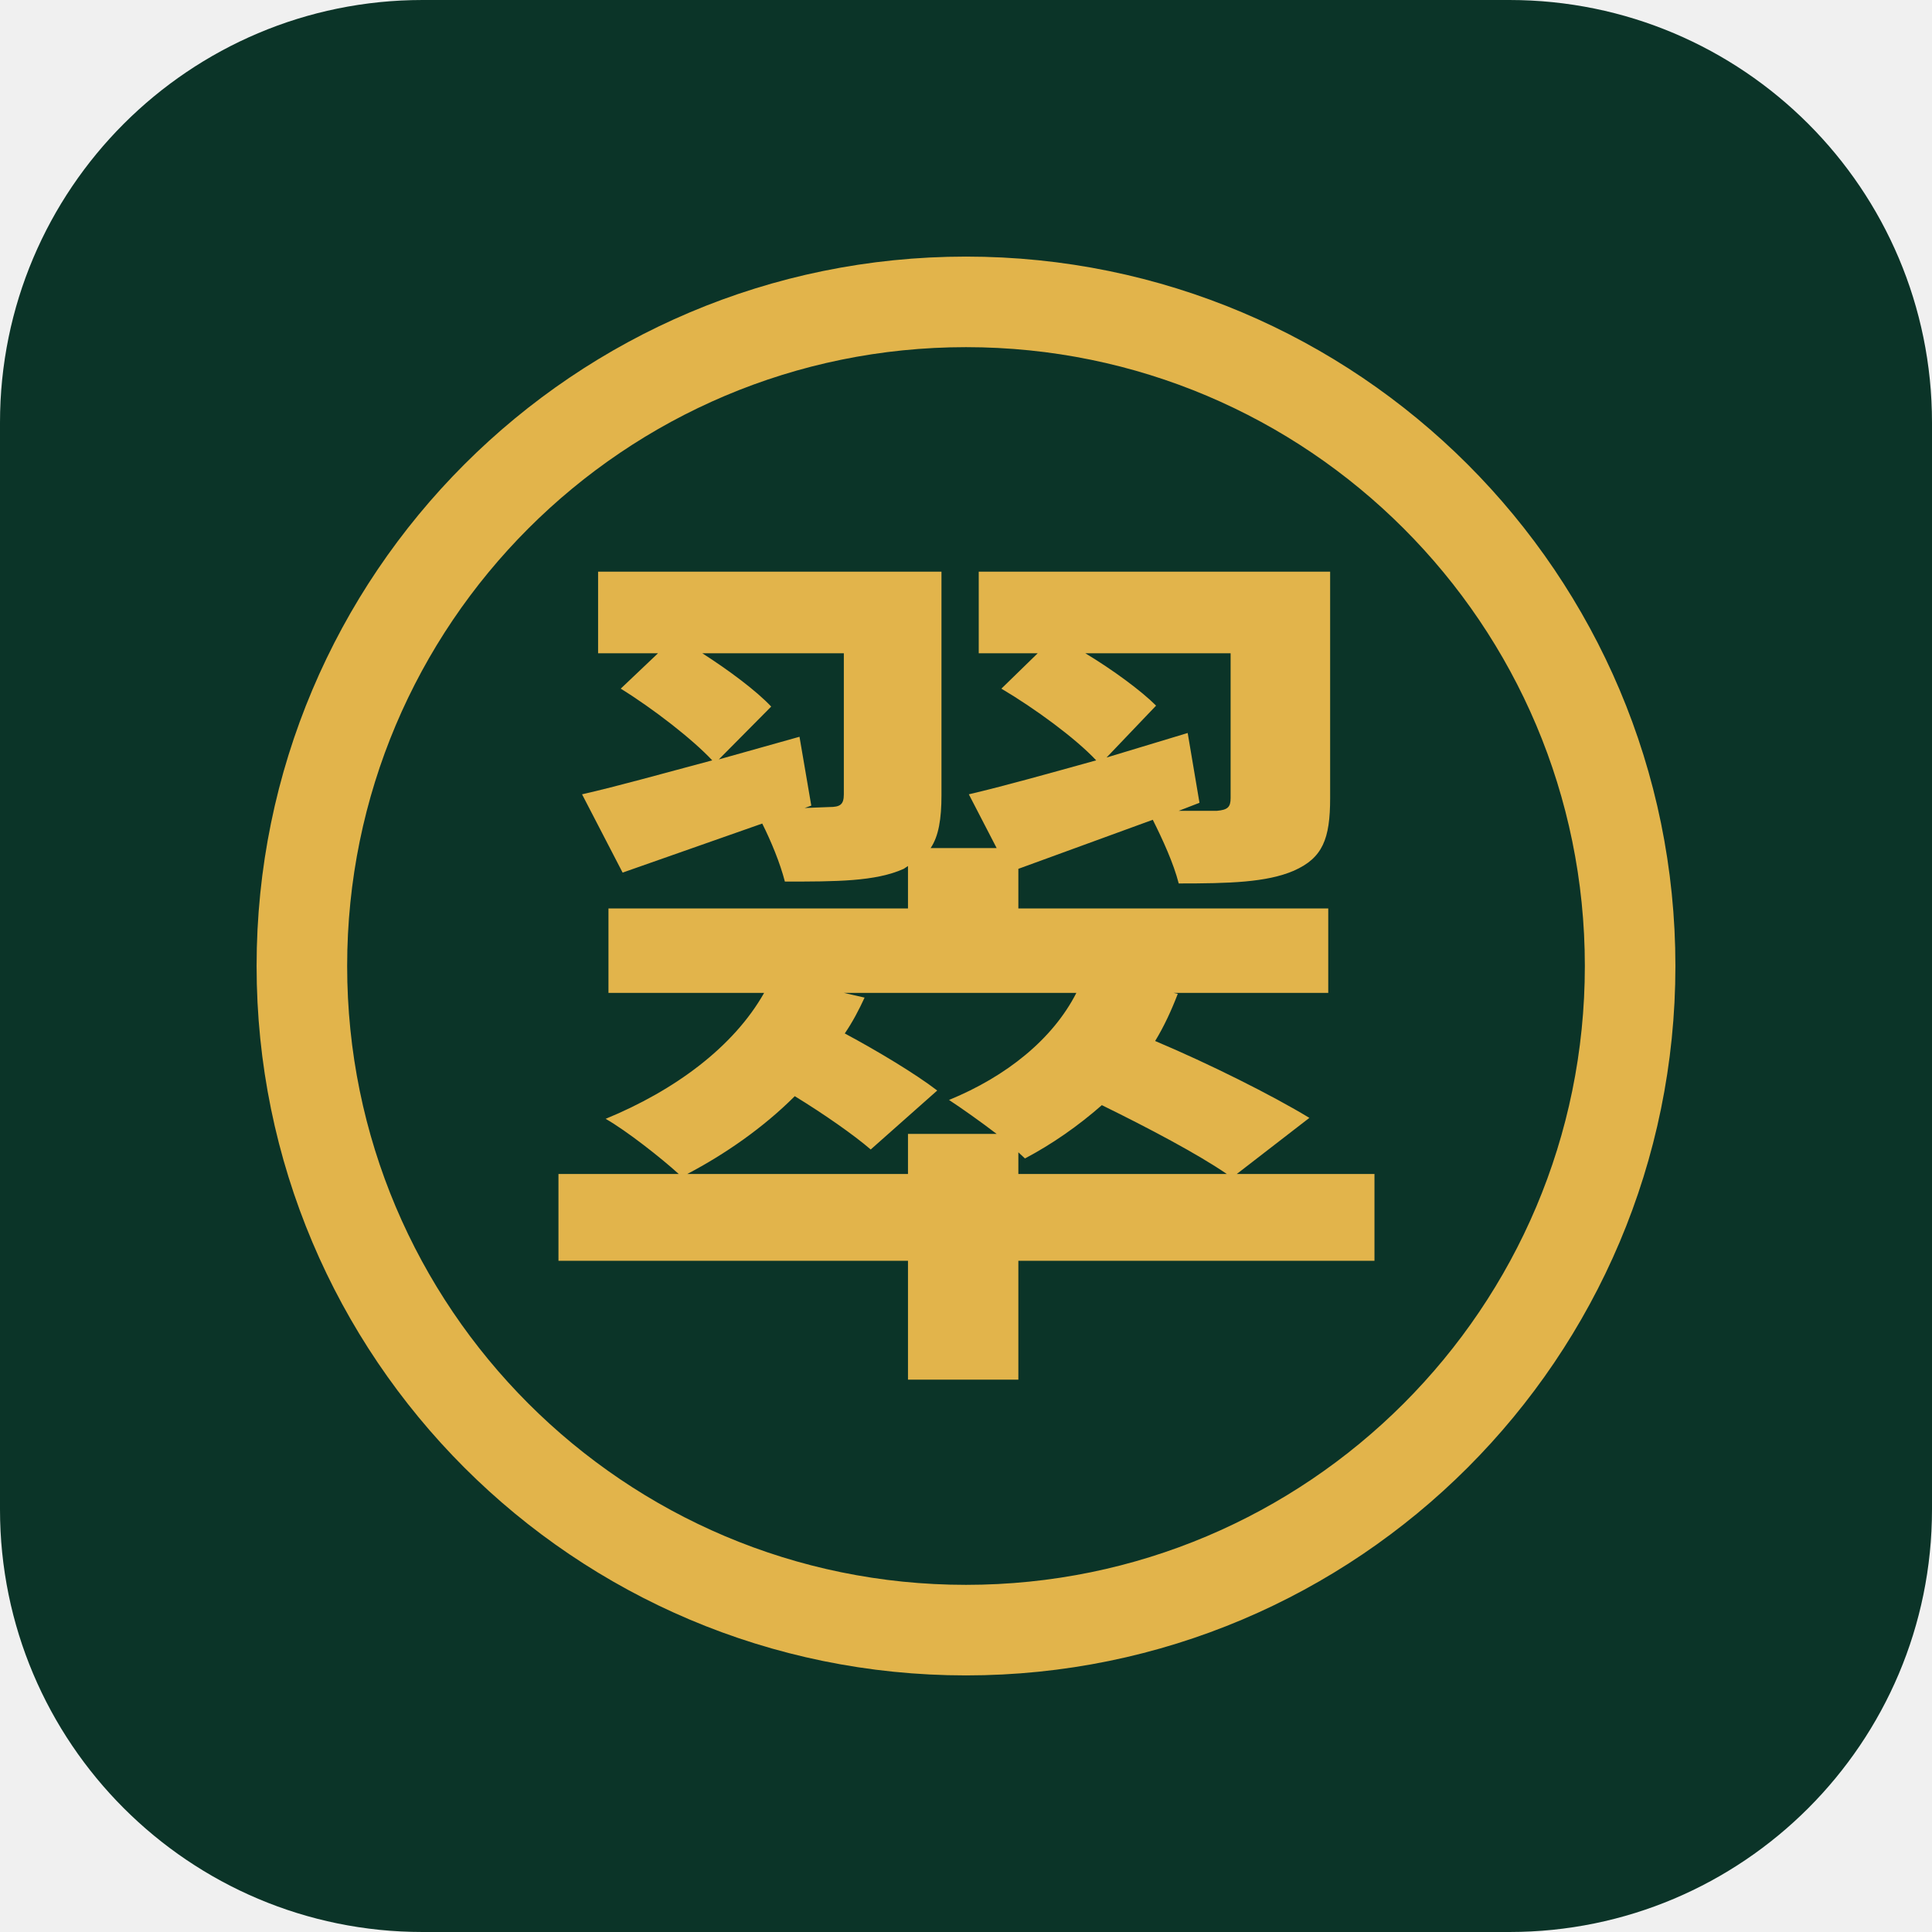
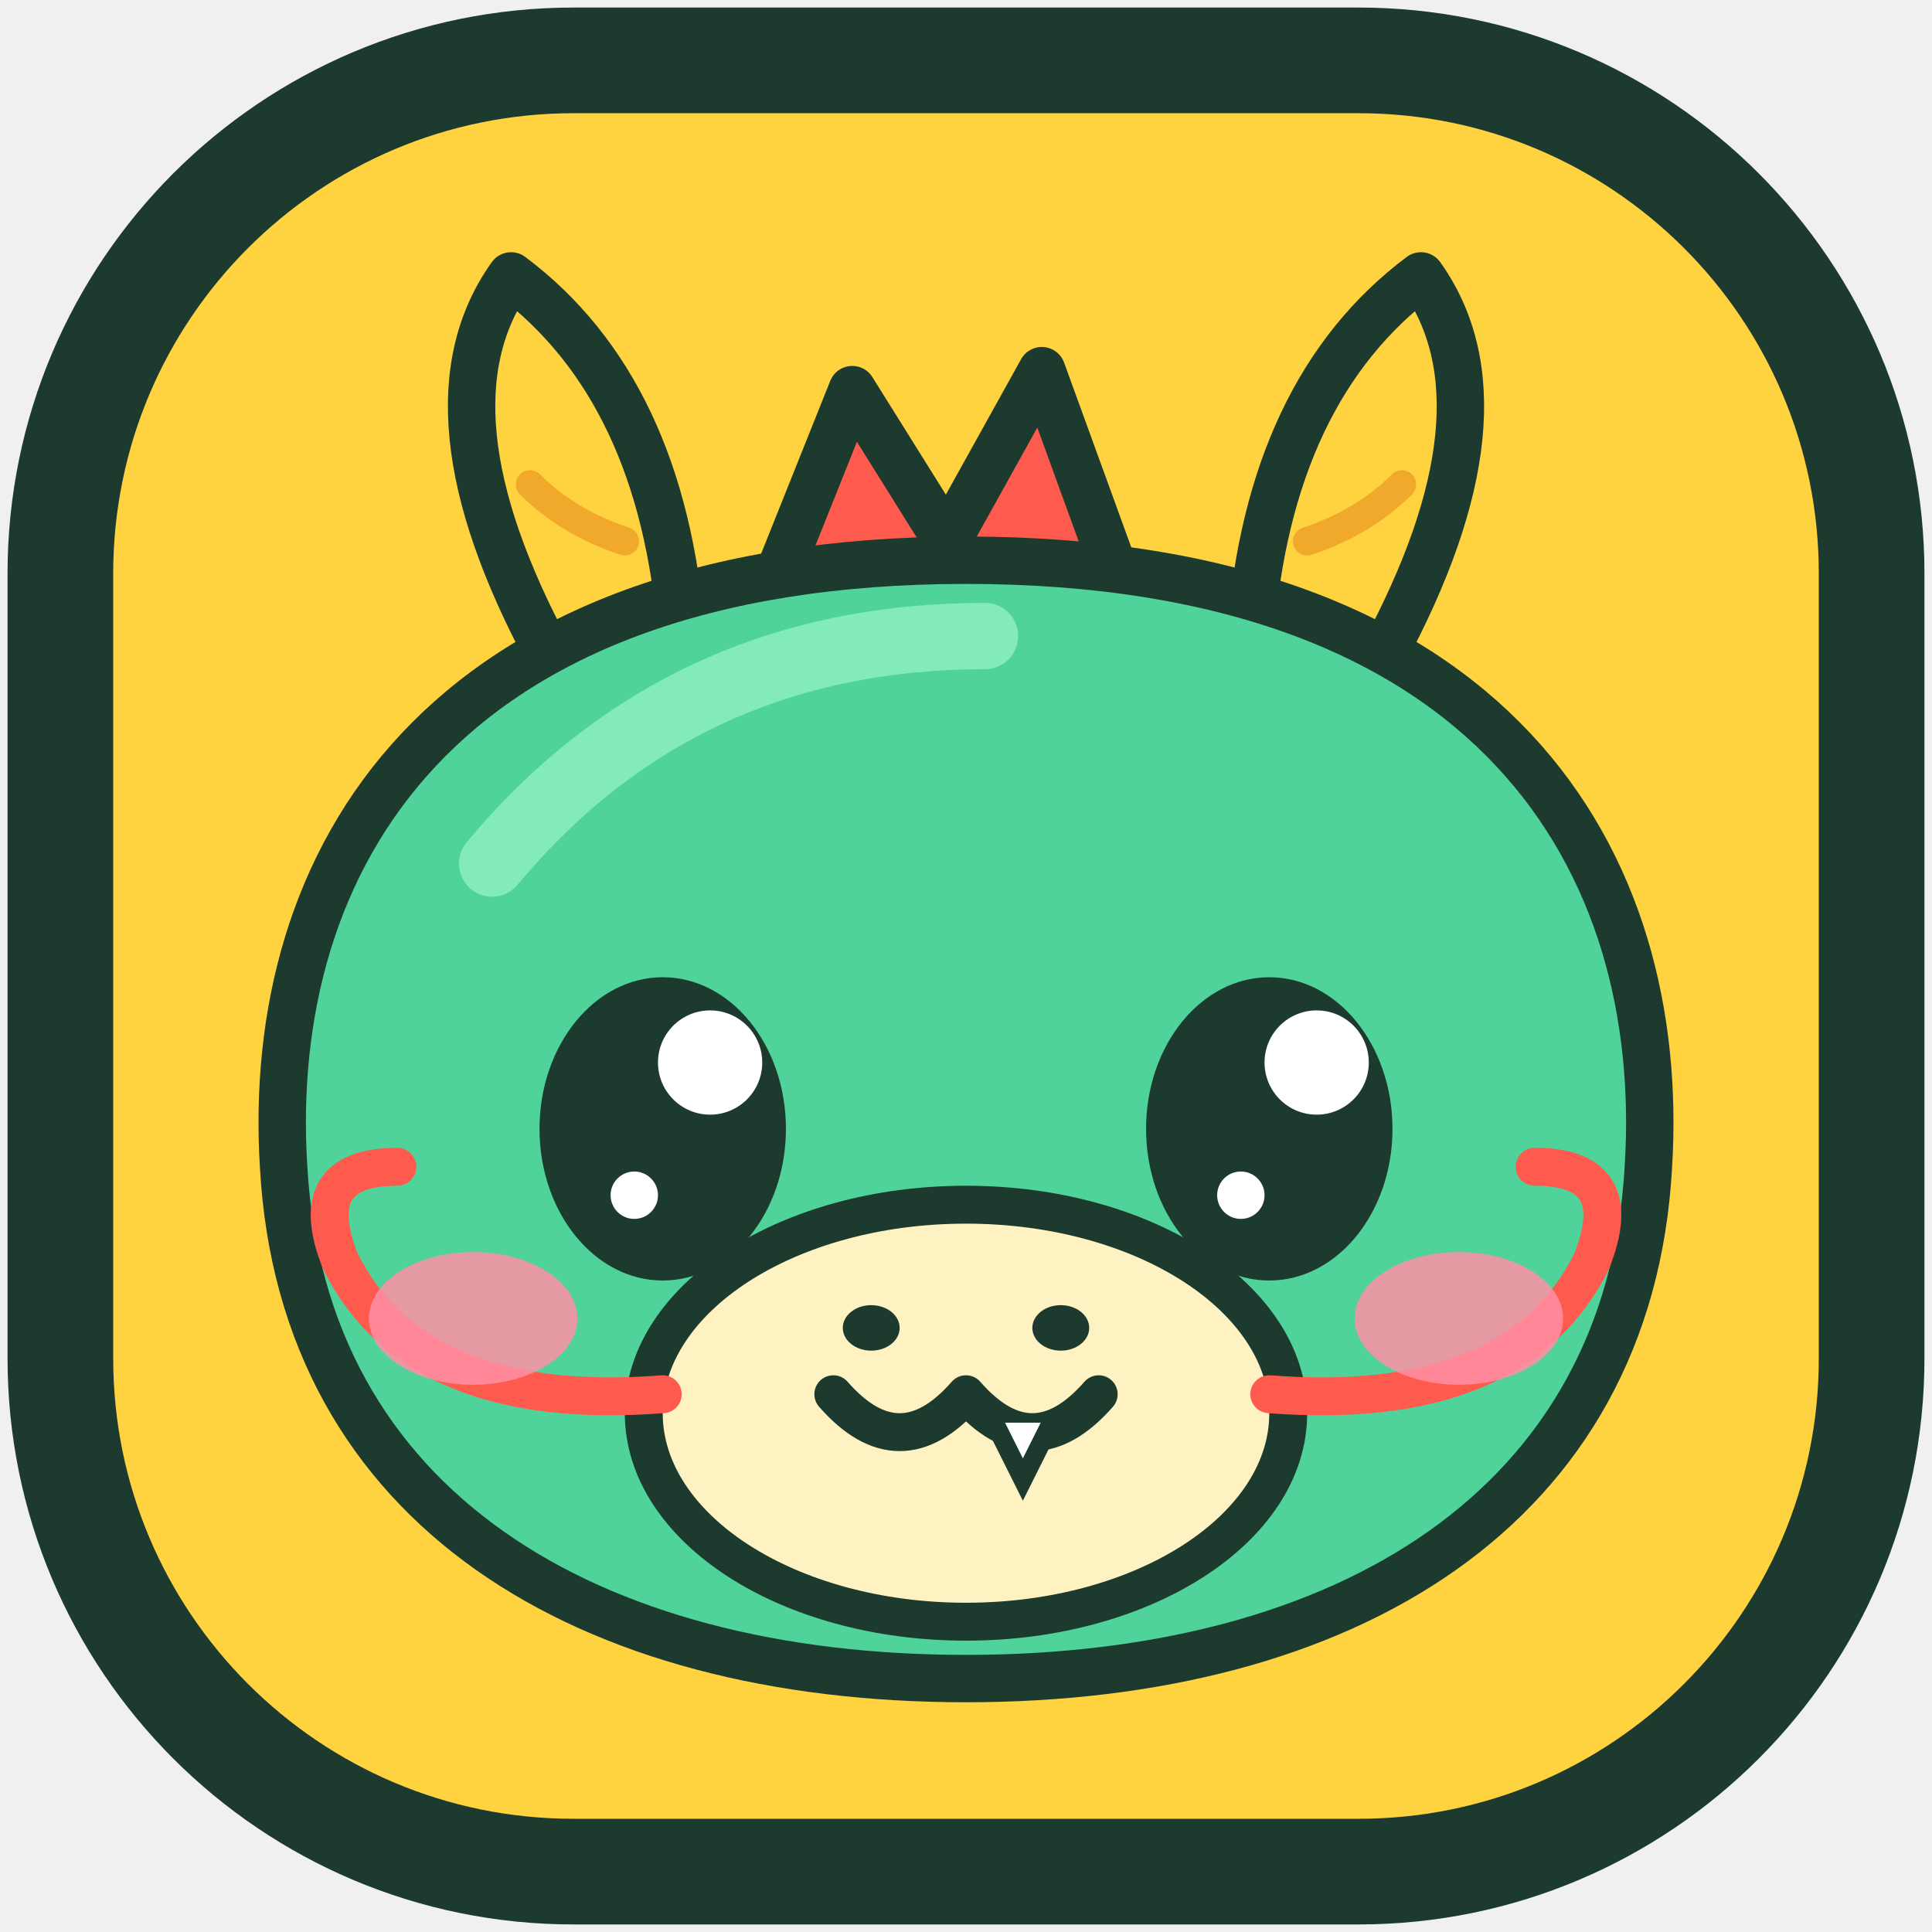
<svg xmlns="http://www.w3.org/2000/svg" viewBox="0 0 64 64">
-   <rect width="64" height="64" rx="14" fill="#0b3428" />
-   <circle cx="32" cy="32" r="22" fill="none" stroke="#e2b44b" stroke-width="3" />
-   <text x="32" y="43" text-anchor="middle" font-family="serif" font-weight="700" font-size="30" fill="#e2b44b">翠</text>
+   <rect x="2" y="2" width="60" height="60" rx="17" fill="#ffd23f" stroke="#1d3a2f" stroke-width="3.5" />
+   <svg x="5" y="6" width="54" height="54" viewBox="34 -2 172 172">
+     <path d="M76 48 q-14 -26 -4 -40 q16 12 18 38z" fill="#ffd23f" stroke="#1d3a2f" stroke-width="5" stroke-linejoin="round" stroke-linecap="round" />
+     <path d="M164 48 q14 -26 4 -40 q-16 12 -18 38z" fill="#ffd23f" stroke="#1d3a2f" stroke-width="5" stroke-linejoin="round" stroke-linecap="round" />
+     <path d="M74 30 q4 4 10 6 M166 30 q-4 4 -10 6" fill="none" stroke="#f0a92b" stroke-width="3" stroke-linecap="round" />
+     <path d="M100 40 l8 -20 l10 16 l10 -18 l8 22z" fill="#ff5a4e" stroke="#1d3a2f" stroke-width="5" stroke-linejoin="round" stroke-linecap="round" />
+     <path d="M120 38 C176 38 194 70 192 102 C190 138 160 156 120 156 C80 156 50 138 48 102 C46 70 64 38 120 38z" fill="#4fd39b" stroke="#1d3a2f" stroke-width="5" stroke-linejoin="round" stroke-linecap="round" />
+     <path d="M70 70 q20 -24 52 -24" fill="none" stroke="#8ff0c3" stroke-width="7" stroke-linecap="round" opacity=".8" />
+     <ellipse cx="120" cy="128" rx="34" ry="22" fill="#fff2c2" stroke="#1d3a2f" stroke-width="4" stroke-linejoin="round" stroke-linecap="round" />
+     <ellipse cx="110" cy="119" rx="3" ry="2.4" fill="#1d3a2f" />
+     <ellipse cx="130" cy="119" rx="3" ry="2.4" fill="#1d3a2f" />
+     <path d="M88 126 q-26 2 -34 -14 q-4 -10 6 -10" fill="none" stroke="#ff5a4e" stroke-width="4" stroke-linecap="round" />
+     <path d="M152 126 q26 2 34 -14 q4 -10 -6 -10" fill="none" stroke="#ff5a4e" stroke-width="4" stroke-linecap="round" />
+     <ellipse cx="68" cy="118" rx="11" ry="7" fill="#ff8fa3" opacity=".85" />
+     <ellipse cx="172" cy="118" rx="11" ry="7" fill="#ff8fa3" opacity=".85" />
+     <ellipse cx="88" cy="98" rx="13" ry="16" fill="#1d3a2f" />
+     <ellipse cx="152" cy="98" rx="13" ry="16" fill="#1d3a2f" />
+     <circle cx="93" cy="91" r="5.5" fill="#fff" />
+     <circle cx="157" cy="91" r="5.5" fill="#fff" />
+     <circle cx="85" cy="105" r="2.5" fill="#fff" />
+     <circle cx="149" cy="105" r="2.5" fill="#fff" />
+     <path d="M106 126 q7 8 14 0 q7 8 14 0" fill="none" stroke="#1d3a2f" stroke-width="4" stroke-linejoin="round" stroke-linecap="round" />
+     <path d="M123 129 l3 6 l3 -6" fill="#fff" stroke="#1d3a2f" stroke-width="2" />
+   </svg>
</svg>
